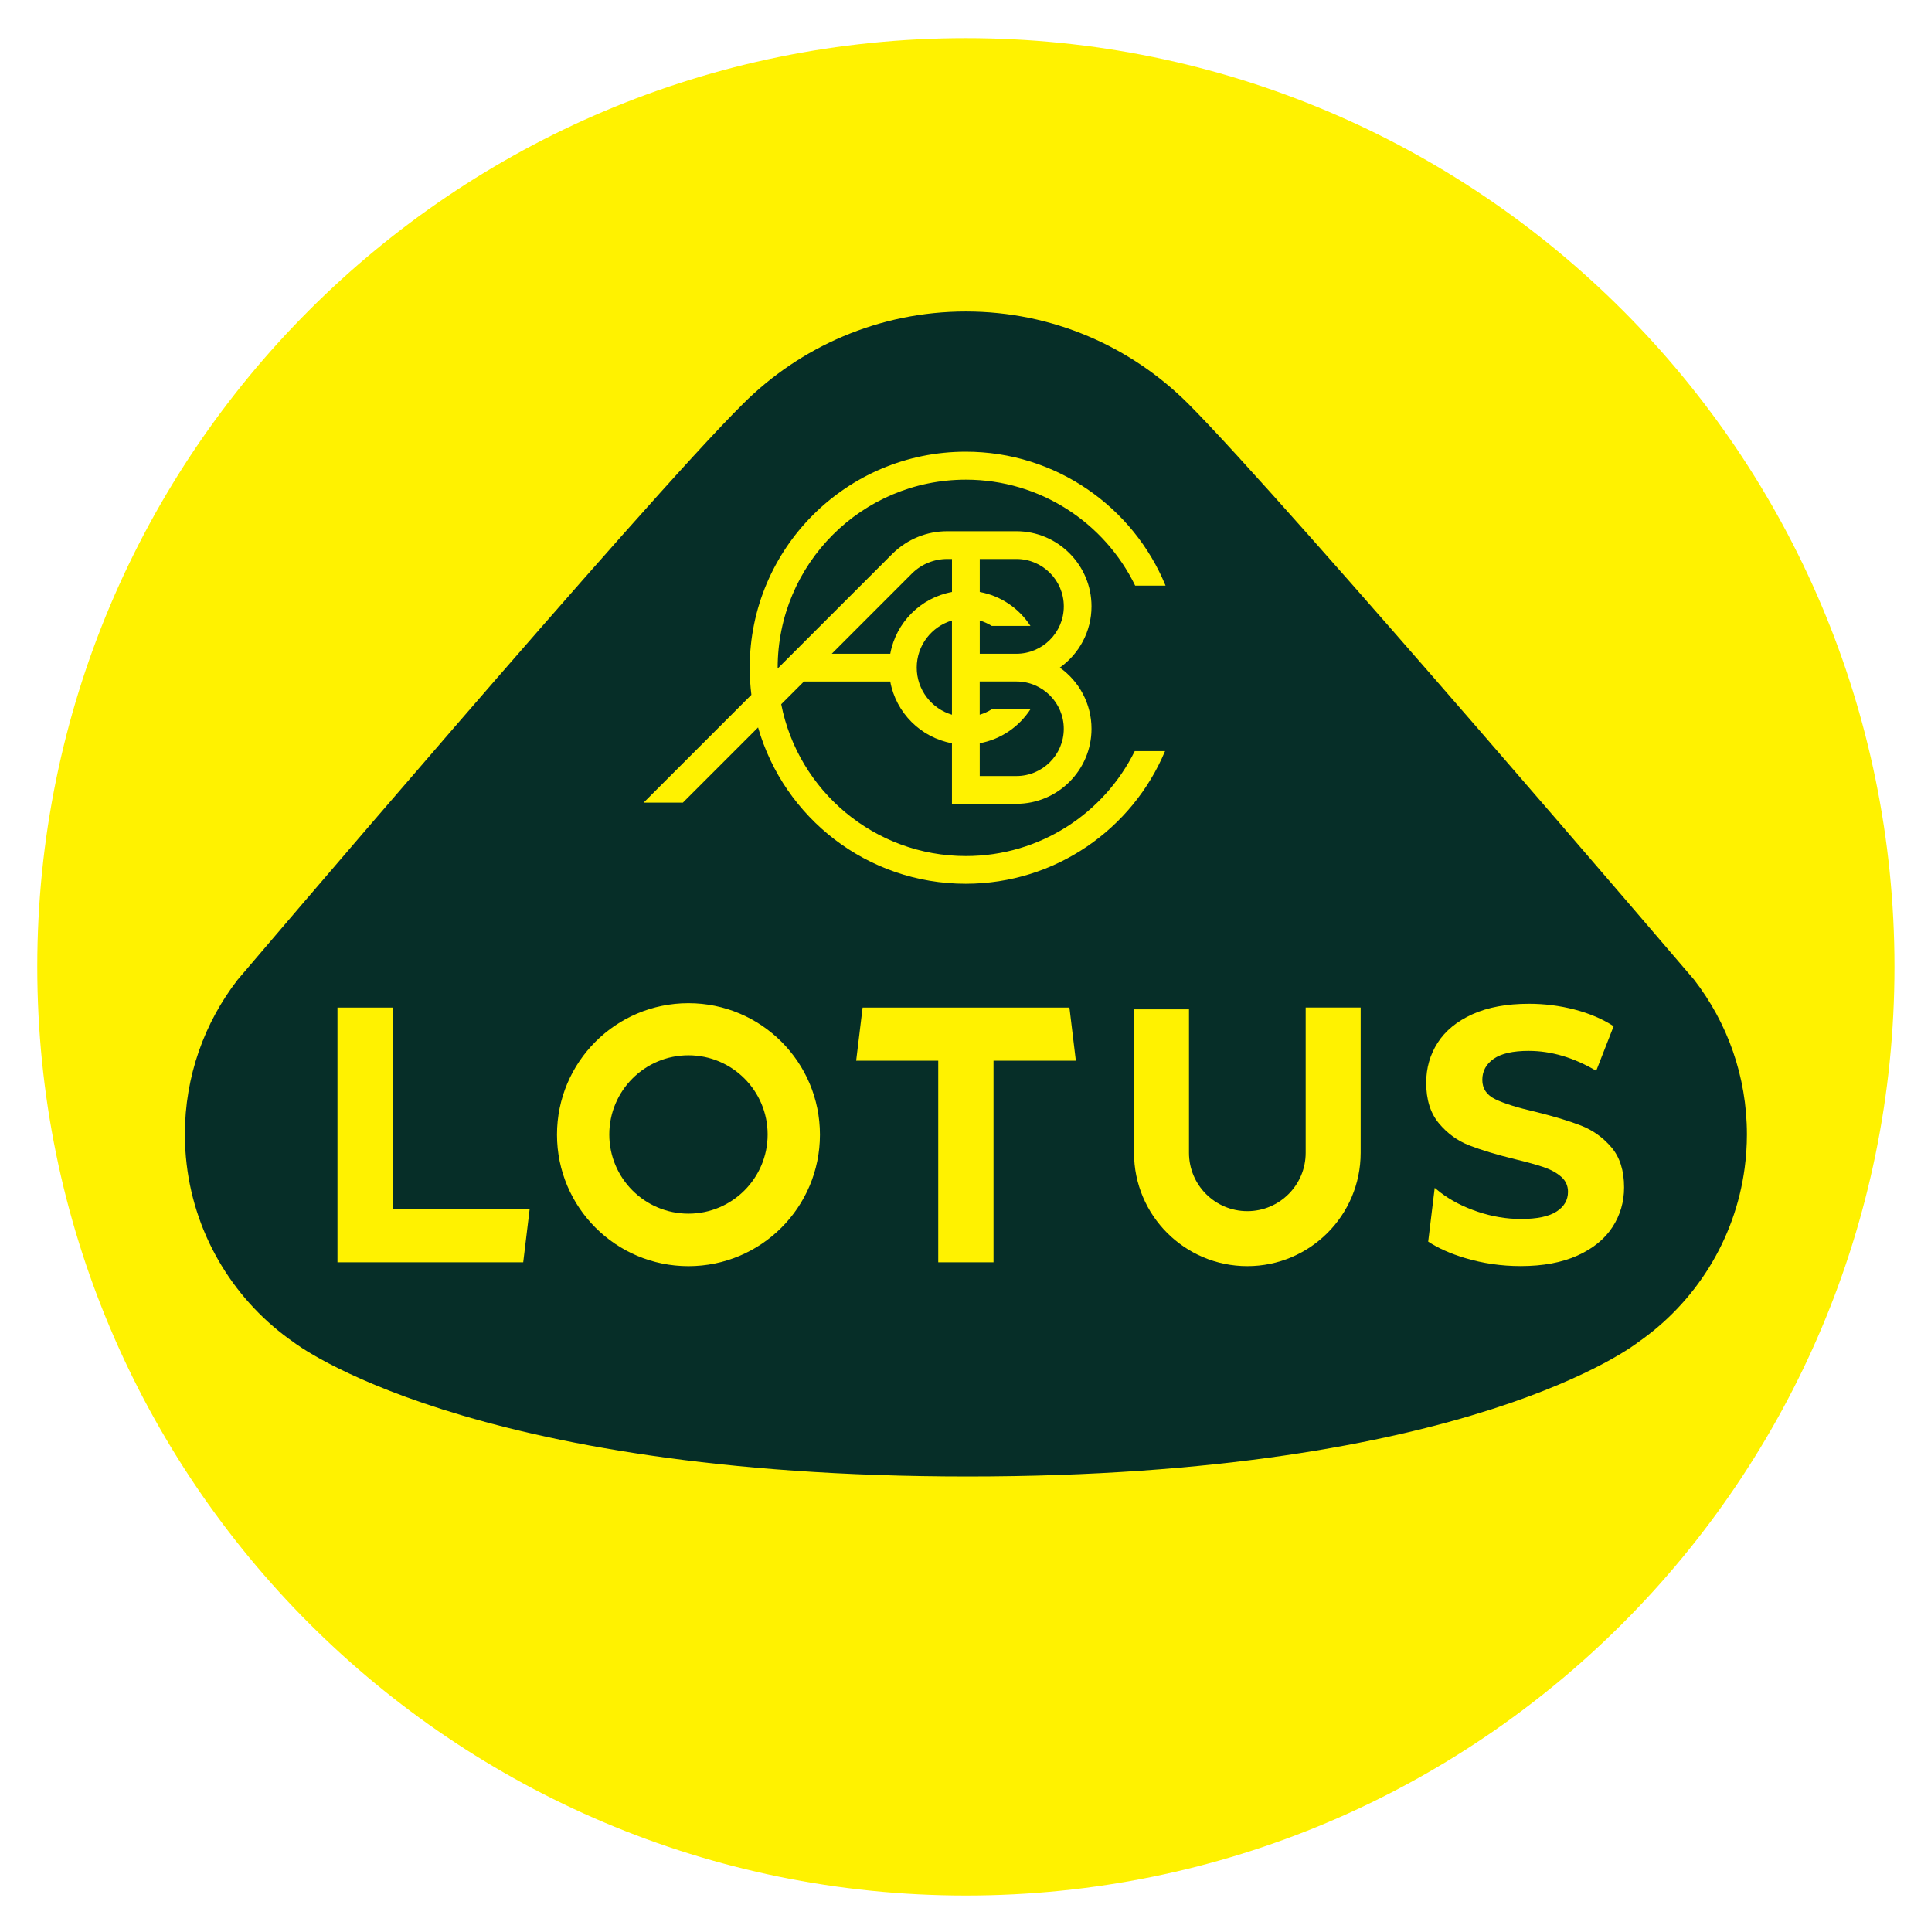
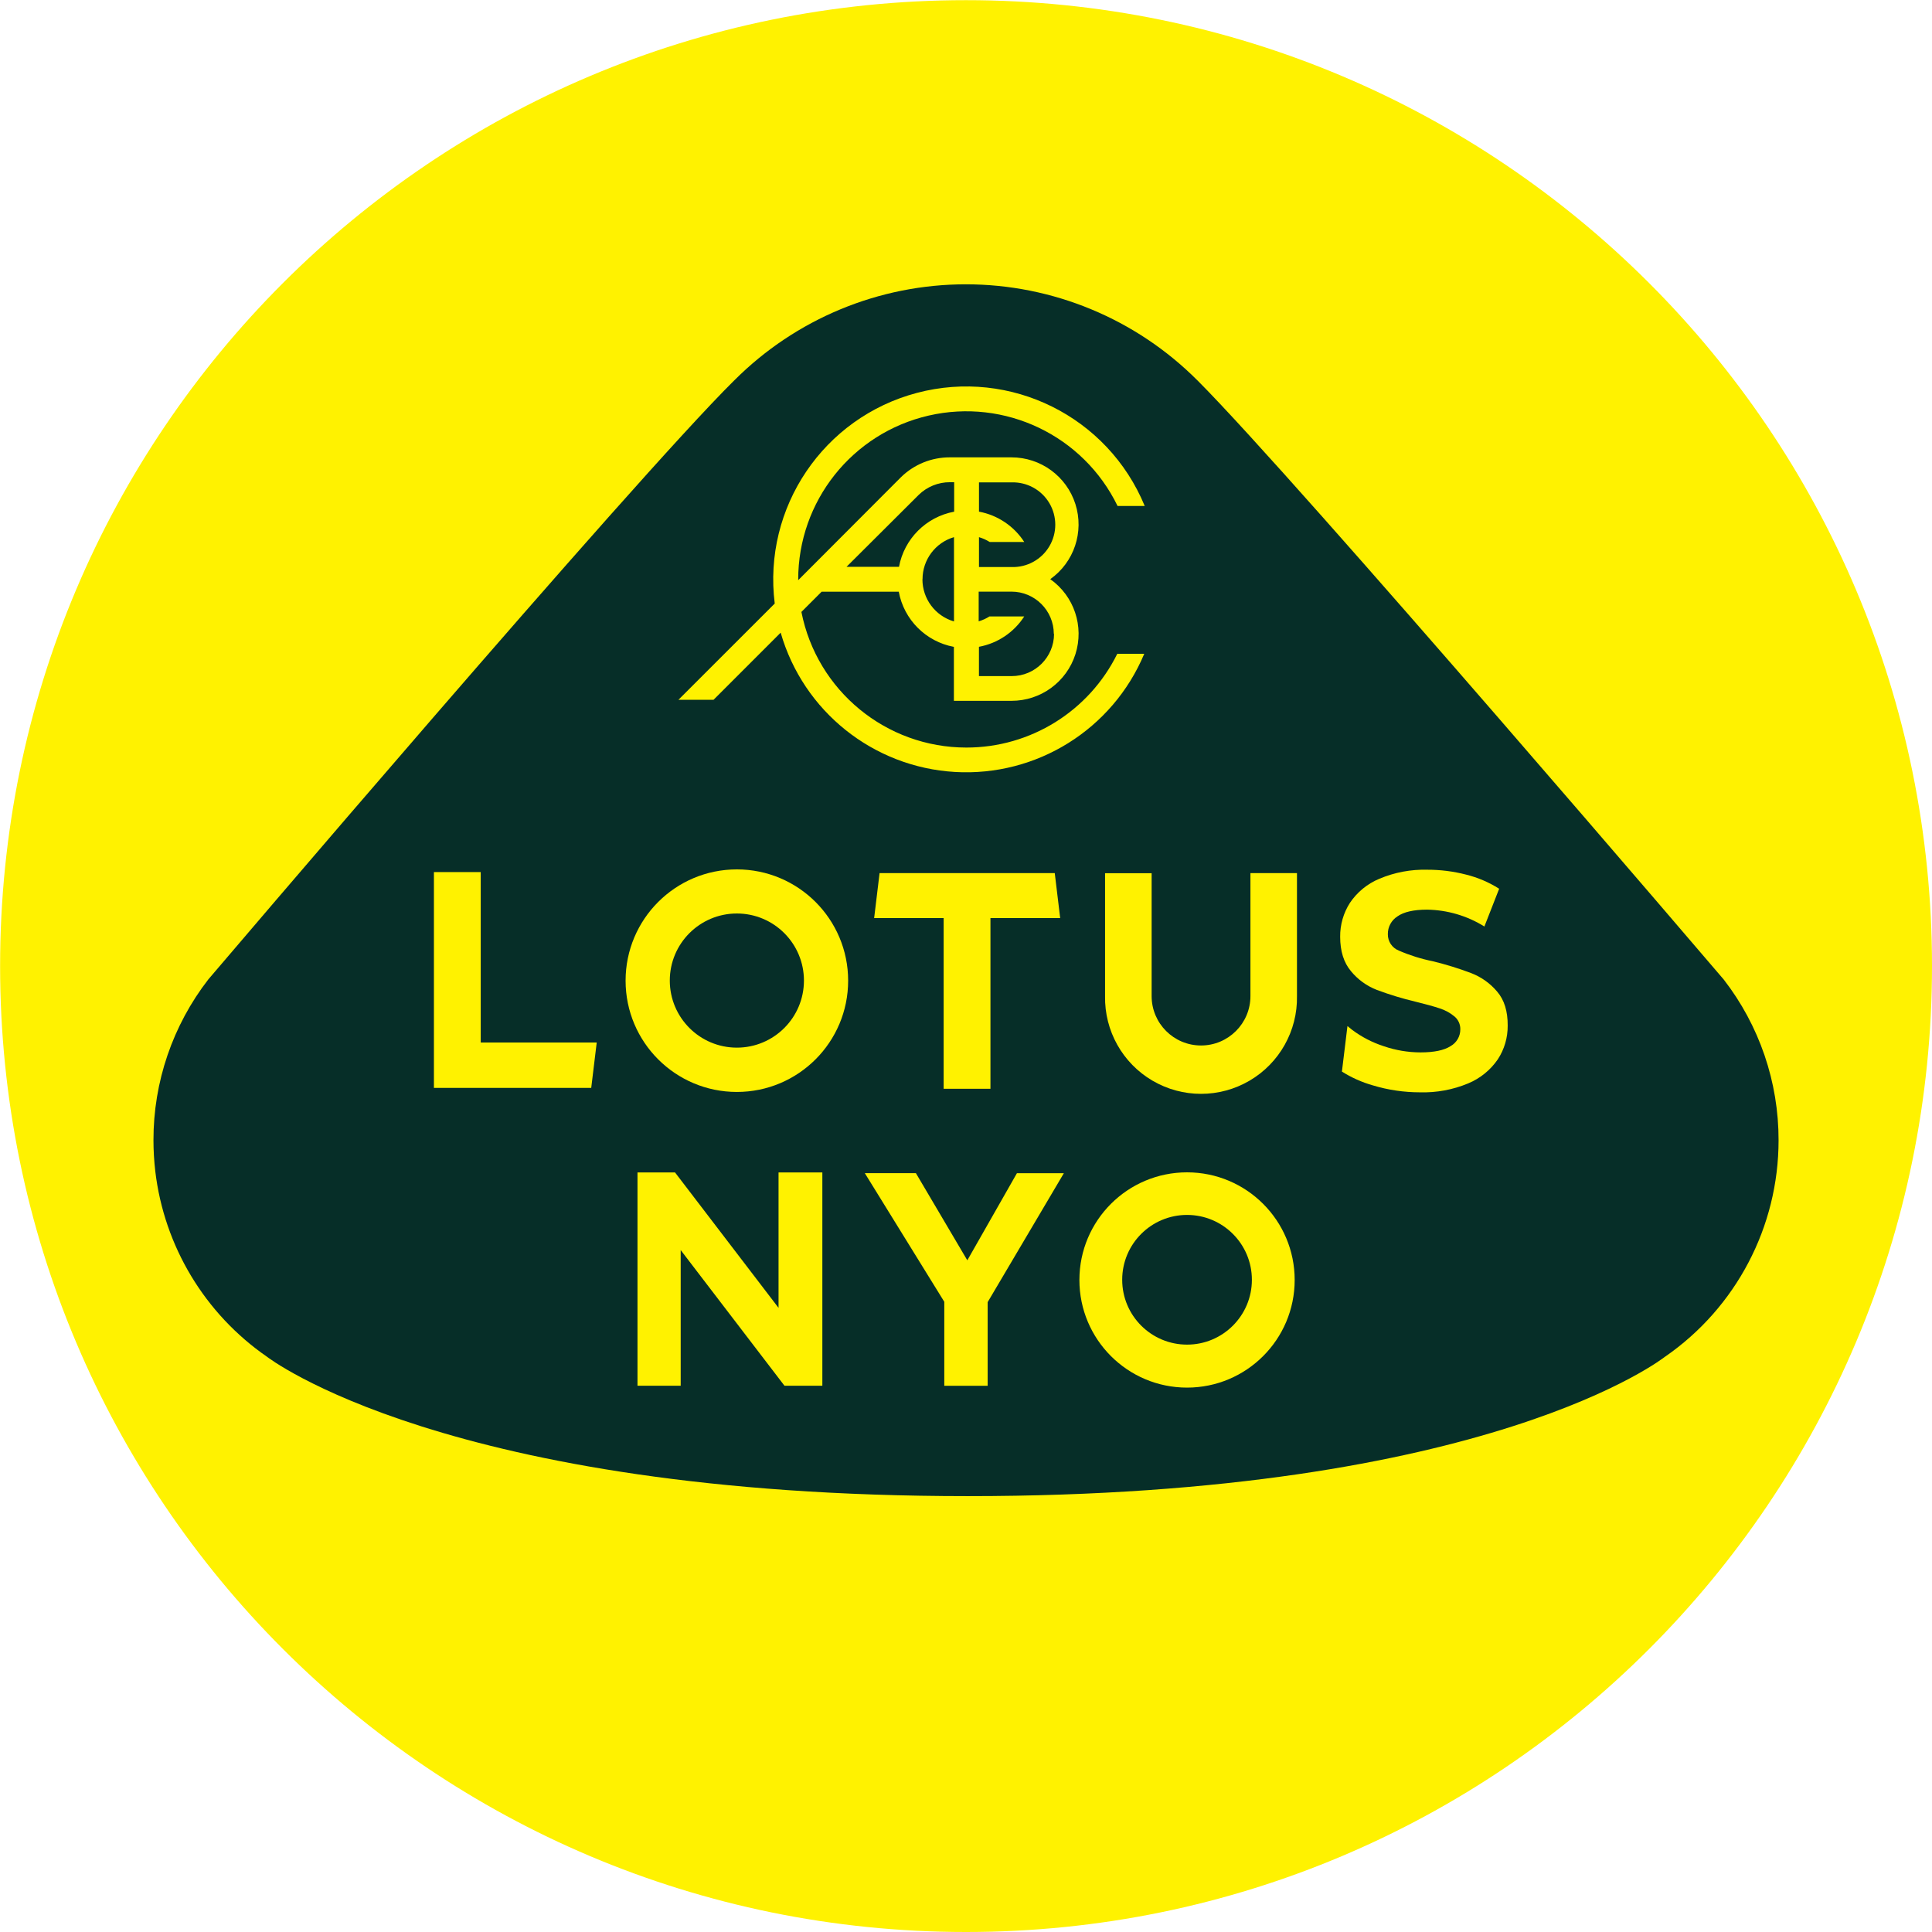
- <svg xmlns="http://www.w3.org/2000/svg" role="img" viewBox="-13.71 -13.71 764.42 764.92">
-   <style>svg {enable-background:new 0 0 737.01 737.01}</style>
-   <style>.st0{fill:#fff200}</style>
-   <circle cx="368.74" cy="369.08" r="367.69" class="st0" />
-   <path fill="#062e28" d="M80.4 374.18c-13.11 16.93-20.9 38.17-20.9 61.24 0 3.99.24 7.92.7 11.79 3.43 29.23 19.44 54.62 42.48 70.58 0 0 68.05 53.07 266.81 53.07 198.75 0 265.32-53.07 265.32-53.07 22.64-15.69 38.5-40.47 42.3-69.06.58-4.35.89-8.79.89-13.3 0-23.07-7.8-44.31-20.9-61.24 0 0-161.78-189.47-200.21-227.95l-.11-.11c-22.59-22.55-53.66-36.51-88.02-36.51s-65.61 13.96-88.2 36.51l-.1.1C241.8 184.45 80.4 374.18 80.4 374.18z" />
-   <path d="M624.34 440.52c-3.36-3.92-7.38-6.79-12.07-8.61-4.69-1.82-10.71-3.63-18.07-5.45-7.08-1.63-12.35-3.28-15.8-4.95-3.45-1.67-5.17-4.23-5.17-7.68 0-3.44 1.49-6.22 4.48-8.32 2.99-2.1 7.61-3.16 13.86-3.16 8.92 0 17.84 2.63 26.76 7.89l6.9-17.65c-4.41-2.87-9.57-5.07-15.45-6.6-5.89-1.53-11.91-2.29-18.07-2.29-8.83 0-16.3 1.39-22.42 4.16-6.12 2.78-10.69 6.53-13.73 11.26-3.03 4.73-4.55 10.02-4.55 15.85 0 6.7 1.68 12.05 5.04 16.07 3.36 4.02 7.38 6.94 12.07 8.75 4.69 1.82 10.71 3.64 18.07 5.45 4.78 1.15 8.57 2.2 11.38 3.16 2.8.96 5.1 2.22 6.9 3.8 1.79 1.58 2.69 3.57 2.69 5.95 0 3.25-1.52 5.86-4.55 7.82s-7.73 2.94-14.07 2.94c-5.7 0-11.4-.95-17.11-2.87-5.7-1.91-10.62-4.45-14.76-7.6l-2.29-1.85-2.58 21.29c3.92 2.57 8.73 4.72 14.46 6.45 7.13 2.15 14.51 3.23 22.14 3.23 8.83 0 16.32-1.39 22.49-4.16 6.16-2.77 10.78-6.53 13.86-11.26 3.08-4.73 4.62-9.97 4.62-15.71 0-6.68-1.68-11.99-5.03-15.91zM258.9 383.47c-28.75 0-52.06 23.31-52.06 52.06 0 28.75 23.31 52.06 52.06 52.06 28.75 0 52.06-23.31 52.06-52.06 0-28.75-23.31-52.06-52.06-52.06zm0 83.33c-17.31 0-31.35-14.04-31.35-31.35s14.04-31.35 31.35-31.35c17.31 0 31.35 14.04 31.35 31.35s-14.04 31.35-31.35 31.35z" class="st0" />
-   <path d="M457.08 442.71v.01zm46.21.01v-.01.01zm0-57.51v57.5c0 12.76-10.34 23.1-23.1 23.1-12.76 0-23.1-10.34-23.1-23.1V385.9h-21.77v56.81c0 24.78 20.09 44.87 44.87 44.87 24.78 0 44.87-20.09 44.87-44.87V385.2h-21.77z" class="st0" />
-   <path d="M409.75 385.21h-81.9l-2.55 21.03h32.5v79.81h21.89v-79.81h32.6zm-213.72 79.67h-54.22v-79.67h-21.89v100.84h73.55z" class="st0" />
-   <path d="M368.76 325.22c-36.23 0-66.41-25.85-73.13-60.11l.04-.04 8.96-8.96h34.16c2.27 12.39 12.06 22.18 24.44 24.45v23.98h25.51c16.41 0 29.75-13.32 29.75-29.7 0-9.99-4.95-18.84-12.54-24.23 7.58-5.4 12.54-14.26 12.54-24.25 0-16.41-13.35-29.75-29.75-29.75h-27.37c-8.1 0-15.75 3.11-21.61 8.82l-45.54 45.54v-.25c0-41.16 33.36-74.52 74.52-74.52 29.48 0 54.96 17.12 67.04 41.95h12.03c-12.79-31.12-43.41-53.02-79.13-53.02-47.24 0-85.53 38.29-85.53 85.53 0 3.63.23 7.21.67 10.73l-42.68 42.68h15.55l29.77-29.77c10.26 35.74 43.18 61.89 82.22 61.89 35.54 0 66.01-21.67 78.93-52.52h-12c-12.15 24.6-37.52 41.55-66.85 41.55zm-19.48-74.61c0-8.82 5.9-16.27 13.95-18.65v37.3c-8.05-2.38-13.95-9.84-13.95-18.65zm58.23 24.23c0 10.31-8.41 18.7-18.76 18.7h-14.52v-12.99c8.4-1.54 15.6-6.53 20.08-13.45H379c-1.47.92-3.07 1.66-4.78 2.16V256.1h14.52c10.35 0 18.77 8.41 18.77 18.74zm-33.28-42.89c1.7.51 3.3 1.24 4.78 2.16h15.31c-4.48-6.92-11.68-11.91-20.08-13.45V207.6h14.52c10.34 0 18.76 8.41 18.76 18.76 0 10.34-8.41 18.76-18.76 18.76h-14.52v-13.17zm-26.73-18.71c3.74-3.64 8.66-5.64 13.88-5.64h1.86v13.07c-12.39 2.27-22.17 12.06-24.44 24.45h-23.16l31.86-31.88z" class="st0" />
+ <svg xmlns="http://www.w3.org/2000/svg" id="图层_1" data-name="图层 1" viewBox="0 0 572.94 572.94">
+   <defs>
+     <style>.cls-1{fill:#fff200;}.cls-2{fill:#062e28;}</style>
+   </defs>
+   <path class="cls-1" d="M507.44,212C349.23,212,221,340.21,221,498.42S349.23,784.89,507.44,784.89,793.91,656.63,793.91,498.41,665.65,212,507.44,212Z" transform="translate(-220.97 -211.95)" />
+   <path class="cls-2" d="M714.74,614.28S662.88,655.63,508,655.63s-207.88-41.35-207.88-41.35a78,78,0,0,1-33.1-55,79.71,79.71,0,0,1-.54-9.19,77.67,77.67,0,0,1,16.28-47.71S408.54,354.57,438.67,324.8l.08-.07a97,97,0,0,1,137.29,0l.09.08c29.93,30,156,177.6,156,177.6a77.62,77.62,0,0,1,16.28,47.71,78,78,0,0,1-33.65,64.16Z" transform="translate(-220.97 -211.95)" />
+   <path class="cls-1" d="M664.94,506a18.91,18.91,0,0,0-7.66-5.46A96.3,96.3,0,0,0,645.82,497a50.19,50.19,0,0,1-10-3.14,5.15,5.15,0,0,1-3.28-4.87,6.16,6.16,0,0,1,2.84-5.28c1.89-1.33,4.83-2,8.79-2a33.13,33.13,0,0,1,17,5l4.38-11.2a33.18,33.18,0,0,0-9.8-4.19,45.46,45.46,0,0,0-11.46-1.45A34.29,34.29,0,0,0,630,472.56a19.57,19.57,0,0,0-8.71,7.14,18.29,18.29,0,0,0-2.89,10.06q0,6.38,3.2,10.19a18.61,18.61,0,0,0,7.65,5.55A95.79,95.79,0,0,0,640.73,509c3,.73,5.44,1.4,7.22,2a12.82,12.82,0,0,1,4.38,2.41,4.83,4.83,0,0,1,1.7,3.77,5.68,5.68,0,0,1-2.88,5q-2.88,1.86-8.93,1.86a33.8,33.8,0,0,1-10.85-1.82,32.15,32.15,0,0,1-9.36-4.82l-1.45-1.17-1.64,13.5a35.14,35.14,0,0,0,9.17,4.09,48.26,48.26,0,0,0,14,2.06,34.62,34.62,0,0,0,14.26-2.64,19.9,19.9,0,0,0,8.8-7.14,17.93,17.93,0,0,0,2.93-10Q668.13,509.69,664.94,506Z" transform="translate(-220.97 -211.95)" />
+   <path class="cls-1" d="M439.49,469.77a33,33,0,1,0,33,33A33,33,0,0,0,439.49,469.77Zm0,52.86a19.89,19.89,0,1,1,19.89-19.89A19.89,19.89,0,0,1,439.49,522.63Z" transform="translate(-220.97 -211.95)" />
+   <path class="cls-1" d="M591.79,470.87v36.47a14.65,14.65,0,1,1-29.3,0V470.9H548.68v36.44a28.46,28.46,0,1,0,56.91,0V470.87Z" transform="translate(-220.97 -211.95)" />
+   <path class="cls-1" d="M533.76,470.87H481.81l-1.61,13.34h20.61v50.62h13.88V484.21h20.68Z" transform="translate(-220.97 -211.95)" />
+   <path class="cls-1" d="M397.93,521.11h-34.4V470.57H349.65v64H396.3Z" transform="translate(-220.97 -211.95)" />
+   <path class="cls-1" d="M507.55,433.64a49.87,49.87,0,0,1-48.92-40.22l0,0,6-6H487.5a20.43,20.43,0,0,0,16.35,16.36v16h17.07a19.86,19.86,0,0,0,11.51-36.08,19.89,19.89,0,0,0-11.51-36.12H502.61a20.61,20.61,0,0,0-14.46,5.89L457.68,384v-.16A49.86,49.86,0,0,1,552.39,362h8.05a57.24,57.24,0,0,0-109.72,28.93l-28.56,28.55h10.41l19.91-19.91a57.25,57.25,0,0,0,107.82,6.27h-8A49.85,49.85,0,0,1,507.55,433.64Zm-13-49.92a13,13,0,0,1,9.33-12.48v25A13,13,0,0,1,494.52,383.72Zm39,16.21a12.55,12.55,0,0,1-12.56,12.52h-9.71v-8.69a20.39,20.39,0,0,0,13.43-9H514.4a13,13,0,0,1-3.2,1.45V387.4h9.71A12.56,12.56,0,0,1,533.48,399.93Zm-22.27-28.69a13.57,13.57,0,0,1,3.2,1.44h10.24a20.44,20.44,0,0,0-13.43-9V355h9.71a12.56,12.56,0,1,1,0,25.11h-9.71v-8.82Zm-17.88-12.52a13.19,13.19,0,0,1,9.28-3.77h1.25v8.74a20.43,20.43,0,0,0-16.36,16.36H472Z" transform="translate(-220.97 -211.95)" />
+   <polygon class="cls-1" points="243.87 410.95 232.65 410.95 232.49 410.75 201.86 370.71 201.86 410.95 189.05 410.95 189.05 347.69 200.18 347.69 230.88 387.85 230.88 347.69 243.87 347.69 243.87 410.95" />
+   <path class="cls-1" d="M507.83,585.7l14.71-25.83h13.92l-22.6,38.24v24.8H501V598l-23.57-38.15h15.15Z" transform="translate(-220.97 -211.95)" />
+   <path class="cls-1" d="M573,559.61a31.92,31.92,0,1,0,31.91,31.92A31.92,31.92,0,0,0,573,559.61Zm0,51.09a19.23,19.23,0,1,1,19.22-19.22A19.22,19.22,0,0,1,573,610.7Z" transform="translate(-220.97 -211.95)" />
</svg>
